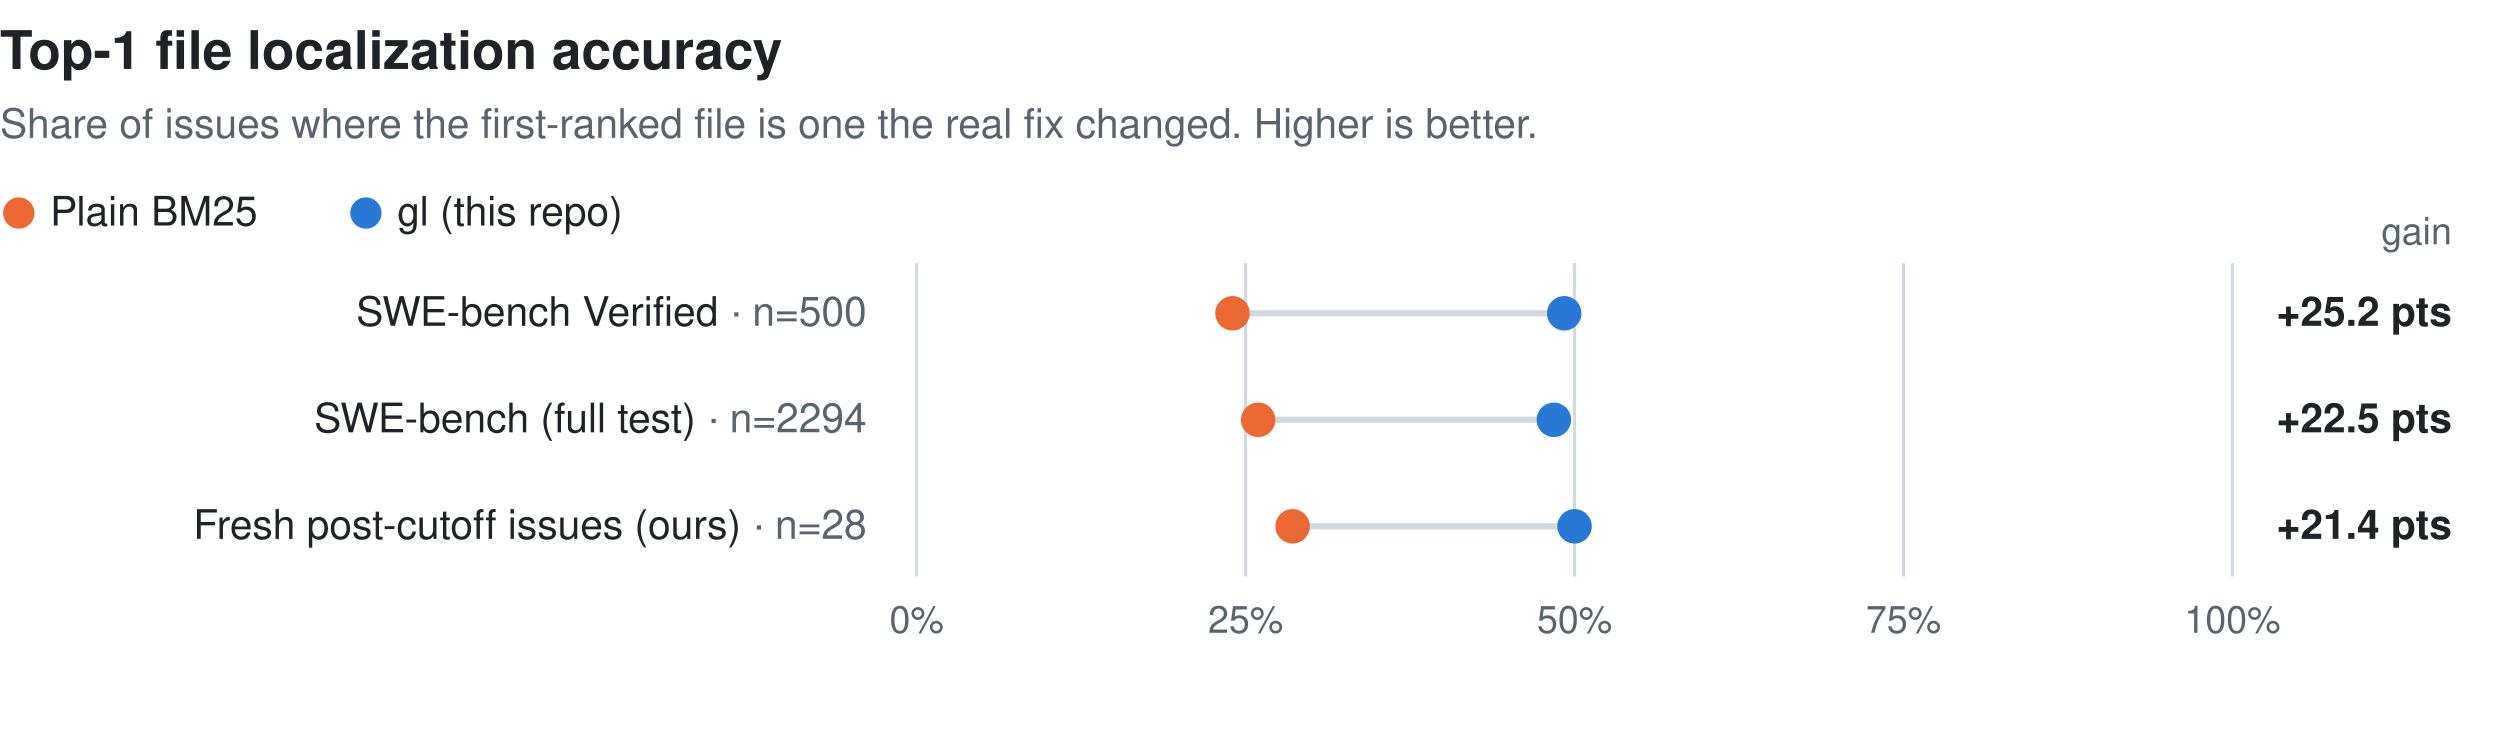
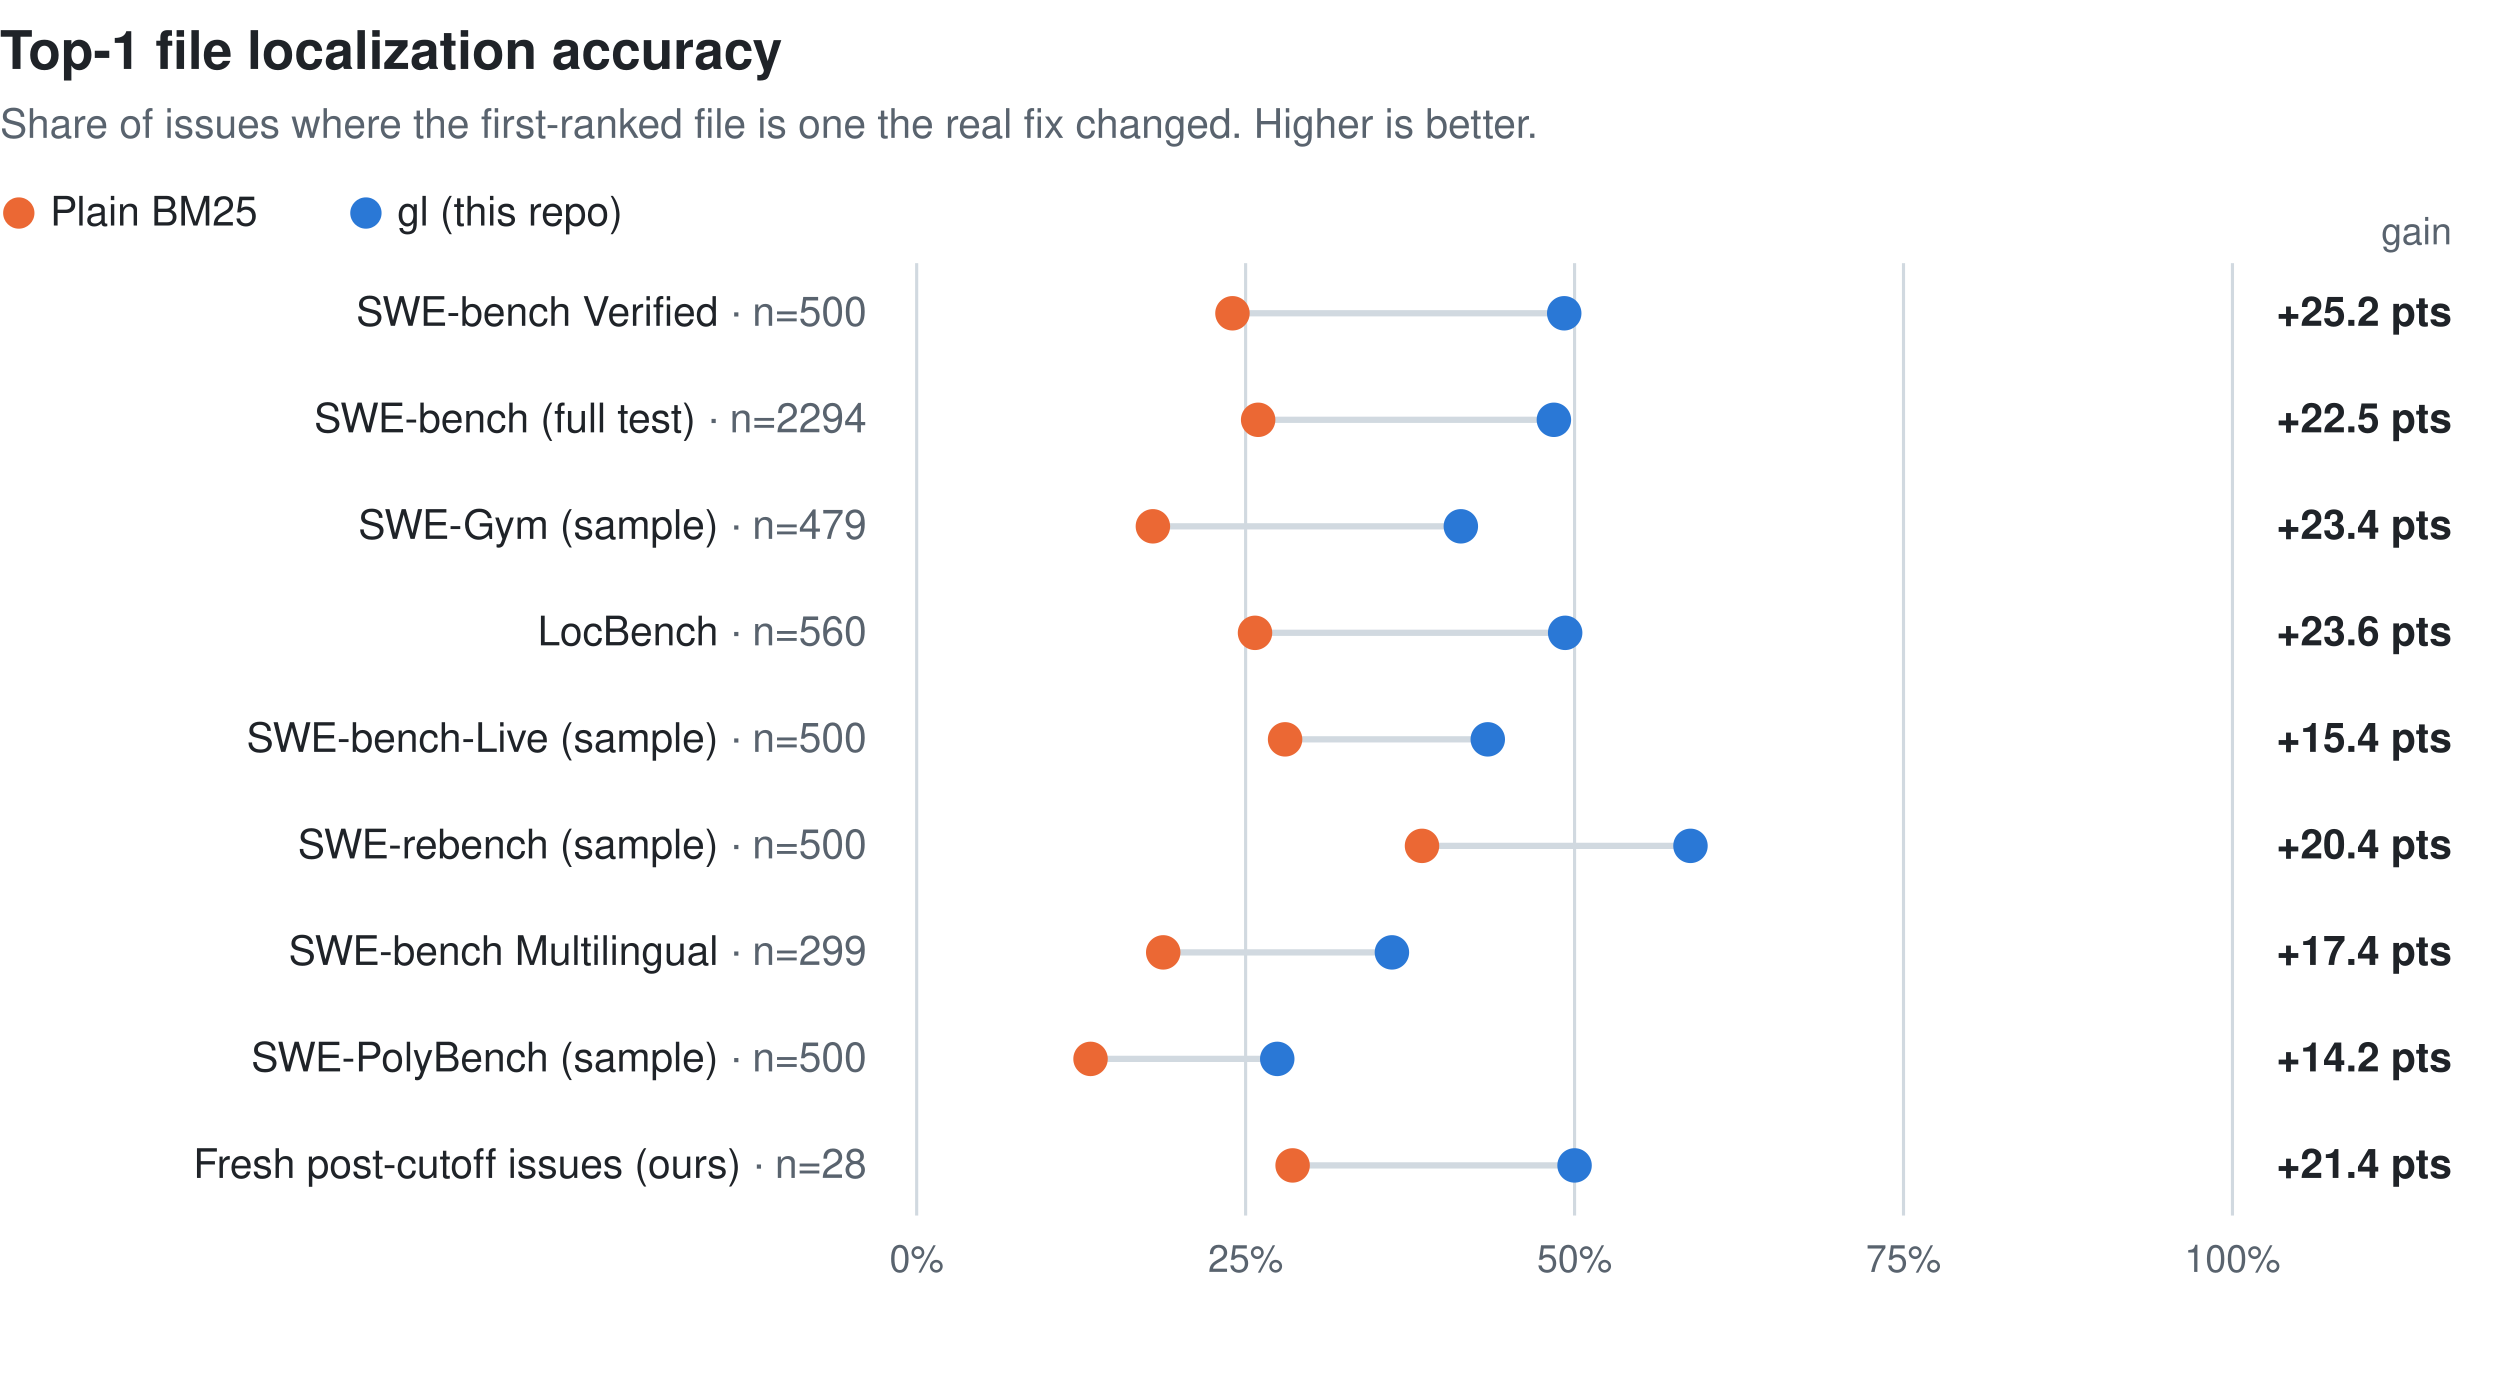
- <svg xmlns="http://www.w3.org/2000/svg" width="798" height="234" viewBox="0 0 798 234" font-family="-apple-system, BlinkMacSystemFont, 'Segoe UI', Helvetica, Arial, sans-serif" role="img" aria-label="Top-1 file localization accuracy, BM25 versus gl, per benchmark">
+ <svg xmlns="http://www.w3.org/2000/svg" width="798" height="438" viewBox="0 0 798 438" font-family="-apple-system, BlinkMacSystemFont, 'Segoe UI', Helvetica, Arial, sans-serif" role="img" aria-label="Top-1 file localization accuracy, BM25 versus gl, per benchmark">
  <text x="0" y="22" font-size="17" font-weight="600" fill="#1f2328">Top-1 file localization accuracy</text>
  <text x="0" y="44" font-size="13" fill="#59636e">Share of issues where the first-ranked file is one the real fix changed. Higher is better.</text>
  <circle cx="6" cy="68" r="5" fill="#eb6834" />
  <text x="16" y="72" font-size="13" fill="#1f2328">Plain BM25</text>
  <circle cx="116.8" cy="68" r="5" fill="#2a78d6" />
  <text x="126.8" y="72" font-size="13" fill="#1f2328">gl (this repo)</text>
-   <line x1="292.6" y1="84" x2="292.6" y2="184" stroke="#d1d9e0" stroke-width="1" />
-   <text x="292.6" y="202" font-size="12" fill="#59636e" text-anchor="middle">0%</text>
-   <line x1="397.6" y1="84" x2="397.6" y2="184" stroke="#d1d9e0" stroke-width="1" />
-   <text x="397.6" y="202" font-size="12" fill="#59636e" text-anchor="middle">25%</text>
-   <line x1="502.6" y1="84" x2="502.6" y2="184" stroke="#d1d9e0" stroke-width="1" />
-   <text x="502.6" y="202" font-size="12" fill="#59636e" text-anchor="middle">50%</text>
-   <line x1="607.6" y1="84" x2="607.6" y2="184" stroke="#d1d9e0" stroke-width="1" />
-   <text x="607.6" y="202" font-size="12" fill="#59636e" text-anchor="middle">75%</text>
-   <line x1="712.6" y1="84" x2="712.6" y2="184" stroke="#d1d9e0" stroke-width="1" />
-   <text x="712.6" y="202" font-size="12" fill="#59636e" text-anchor="middle">100%</text>
+   <line x1="292.6" y1="84" x2="292.6" y2="388" stroke="#d1d9e0" stroke-width="1" />
+   <text x="292.6" y="406" font-size="12" fill="#59636e" text-anchor="middle">0%</text>
+   <line x1="397.6" y1="84" x2="397.6" y2="388" stroke="#d1d9e0" stroke-width="1" />
+   <text x="397.6" y="406" font-size="12" fill="#59636e" text-anchor="middle">25%</text>
+   <line x1="502.6" y1="84" x2="502.6" y2="388" stroke="#d1d9e0" stroke-width="1" />
+   <text x="502.6" y="406" font-size="12" fill="#59636e" text-anchor="middle">50%</text>
+   <line x1="607.6" y1="84" x2="607.6" y2="388" stroke="#d1d9e0" stroke-width="1" />
+   <text x="607.6" y="406" font-size="12" fill="#59636e" text-anchor="middle">75%</text>
+   <line x1="712.6" y1="84" x2="712.6" y2="388" stroke="#d1d9e0" stroke-width="1" />
+   <text x="712.6" y="406" font-size="12" fill="#59636e" text-anchor="middle">100%</text>
  <text x="782.64" y="78" font-size="12" fill="#59636e" text-anchor="end">gain</text>
  <text x="276.64" y="104" font-size="13" fill="#1f2328" text-anchor="end">SWE-bench Verified <tspan fill="#59636e">· n=500</tspan>
  </text>
  <line x1="393.4" y1="100" x2="499.3" y2="100" stroke="#d1d9e0" stroke-width="2" stroke-linecap="round" />
  <circle cx="393.4" cy="100" r="5.5" fill="#eb6834" />
  <circle cx="499.3" cy="100" r="5.5" fill="#2a78d6" />
  <text x="782.64" y="104" font-size="13" font-weight="600" fill="#1f2328" text-anchor="end">+25.2 pts</text>
  <text x="276.64" y="138" font-size="13" fill="#1f2328" text-anchor="end">SWE-bench (full test) <tspan fill="#59636e">· n=2294</tspan>
  </text>
  <line x1="401.6" y1="134" x2="496.0" y2="134" stroke="#d1d9e0" stroke-width="2" stroke-linecap="round" />
  <circle cx="401.6" cy="134" r="5.5" fill="#eb6834" />
  <circle cx="496.0" cy="134" r="5.5" fill="#2a78d6" />
  <text x="782.64" y="138" font-size="13" font-weight="600" fill="#1f2328" text-anchor="end">+22.5 pts</text>
-   <text x="276.64" y="172" font-size="13" fill="#1f2328" text-anchor="end">Fresh post-cutoff issues (ours) <tspan fill="#59636e">· n=28</tspan>
+   <text x="276.64" y="172" font-size="13" fill="#1f2328" text-anchor="end">SWE-Gym (sample) <tspan fill="#59636e">· n=479</tspan>
  </text>
-   <line x1="412.6" y1="168" x2="502.6" y2="168" stroke="#d1d9e0" stroke-width="2" stroke-linecap="round" />
-   <circle cx="412.6" cy="168" r="5.5" fill="#eb6834" />
-   <circle cx="502.6" cy="168" r="5.5" fill="#2a78d6" />
-   <text x="782.64" y="172" font-size="13" font-weight="600" fill="#1f2328" text-anchor="end">+21.4 pts</text>
+   <line x1="368.0" y1="168" x2="466.3" y2="168" stroke="#d1d9e0" stroke-width="2" stroke-linecap="round" />
+   <circle cx="368.0" cy="168" r="5.5" fill="#eb6834" />
+   <circle cx="466.3" cy="168" r="5.5" fill="#2a78d6" />
+   <text x="782.64" y="172" font-size="13" font-weight="600" fill="#1f2328" text-anchor="end">+23.4 pts</text>
+   <text x="276.64" y="206" font-size="13" fill="#1f2328" text-anchor="end">LocBench <tspan fill="#59636e">· n=560</tspan>
+   </text>
+   <line x1="400.6" y1="202" x2="499.6" y2="202" stroke="#d1d9e0" stroke-width="2" stroke-linecap="round" />
+   <circle cx="400.6" cy="202" r="5.5" fill="#eb6834" />
+   <circle cx="499.6" cy="202" r="5.5" fill="#2a78d6" />
+   <text x="782.64" y="206" font-size="13" font-weight="600" fill="#1f2328" text-anchor="end">+23.6 pts</text>
+   <text x="276.64" y="240" font-size="13" fill="#1f2328" text-anchor="end">SWE-bench-Live (sample) <tspan fill="#59636e">· n=500</tspan>
+   </text>
+   <line x1="410.2" y1="236" x2="474.9" y2="236" stroke="#d1d9e0" stroke-width="2" stroke-linecap="round" />
+   <circle cx="410.2" cy="236" r="5.5" fill="#eb6834" />
+   <circle cx="474.9" cy="236" r="5.5" fill="#2a78d6" />
+   <text x="782.64" y="240" font-size="13" font-weight="600" fill="#1f2328" text-anchor="end">+15.4 pts</text>
+   <text x="276.64" y="274" font-size="13" fill="#1f2328" text-anchor="end">SWE-rebench (sample) <tspan fill="#59636e">· n=500</tspan>
+   </text>
+   <line x1="453.9" y1="270" x2="539.6" y2="270" stroke="#d1d9e0" stroke-width="2" stroke-linecap="round" />
+   <circle cx="453.9" cy="270" r="5.5" fill="#eb6834" />
+   <circle cx="539.6" cy="270" r="5.5" fill="#2a78d6" />
+   <text x="782.64" y="274" font-size="13" font-weight="600" fill="#1f2328" text-anchor="end">+20.4 pts</text>
+   <text x="276.64" y="308" font-size="13" fill="#1f2328" text-anchor="end">SWE-bench Multilingual <tspan fill="#59636e">· n=299</tspan>
+   </text>
+   <line x1="371.3" y1="304" x2="444.3" y2="304" stroke="#d1d9e0" stroke-width="2" stroke-linecap="round" />
+   <circle cx="371.3" cy="304" r="5.5" fill="#eb6834" />
+   <circle cx="444.3" cy="304" r="5.5" fill="#2a78d6" />
+   <text x="782.64" y="308" font-size="13" font-weight="600" fill="#1f2328" text-anchor="end">+17.4 pts</text>
+   <text x="276.64" y="342" font-size="13" fill="#1f2328" text-anchor="end">SWE-PolyBench (sample) <tspan fill="#59636e">· n=500</tspan>
+   </text>
+   <line x1="348.1" y1="338" x2="407.7" y2="338" stroke="#d1d9e0" stroke-width="2" stroke-linecap="round" />
+   <circle cx="348.1" cy="338" r="5.5" fill="#eb6834" />
+   <circle cx="407.7" cy="338" r="5.5" fill="#2a78d6" />
+   <text x="782.64" y="342" font-size="13" font-weight="600" fill="#1f2328" text-anchor="end">+14.2 pts</text>
+   <text x="276.64" y="376" font-size="13" fill="#1f2328" text-anchor="end">Fresh post-cutoff issues (ours) <tspan fill="#59636e">· n=28</tspan>
+   </text>
+   <line x1="412.6" y1="372" x2="502.6" y2="372" stroke="#d1d9e0" stroke-width="2" stroke-linecap="round" />
+   <circle cx="412.6" cy="372" r="5.5" fill="#eb6834" />
+   <circle cx="502.6" cy="372" r="5.5" fill="#2a78d6" />
+   <text x="782.64" y="376" font-size="13" font-weight="600" fill="#1f2328" text-anchor="end">+21.4 pts</text>
</svg>
